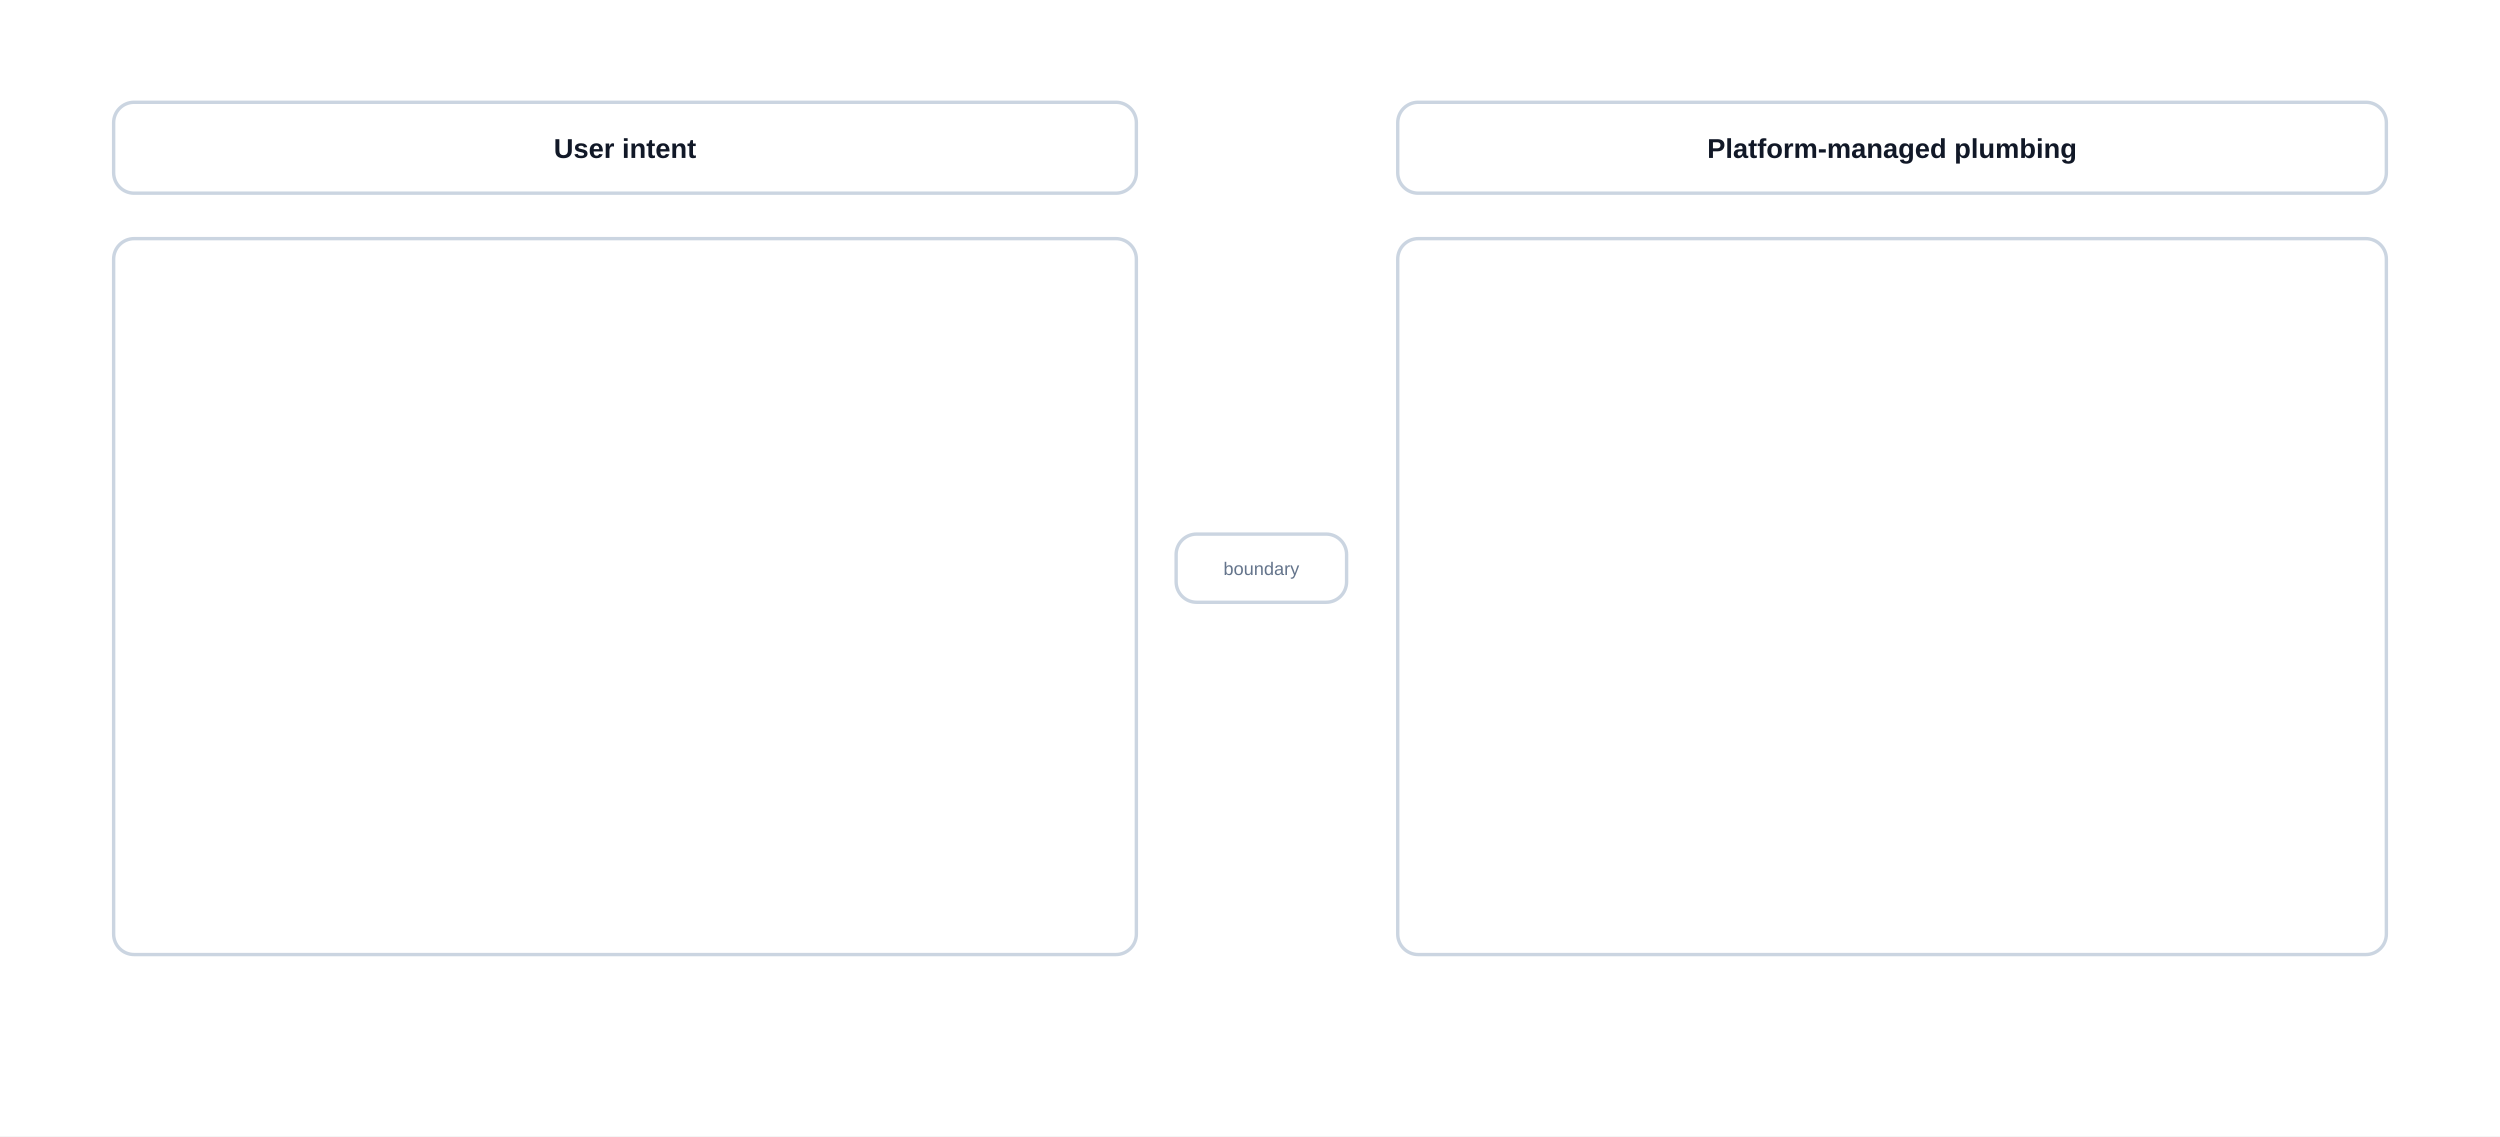
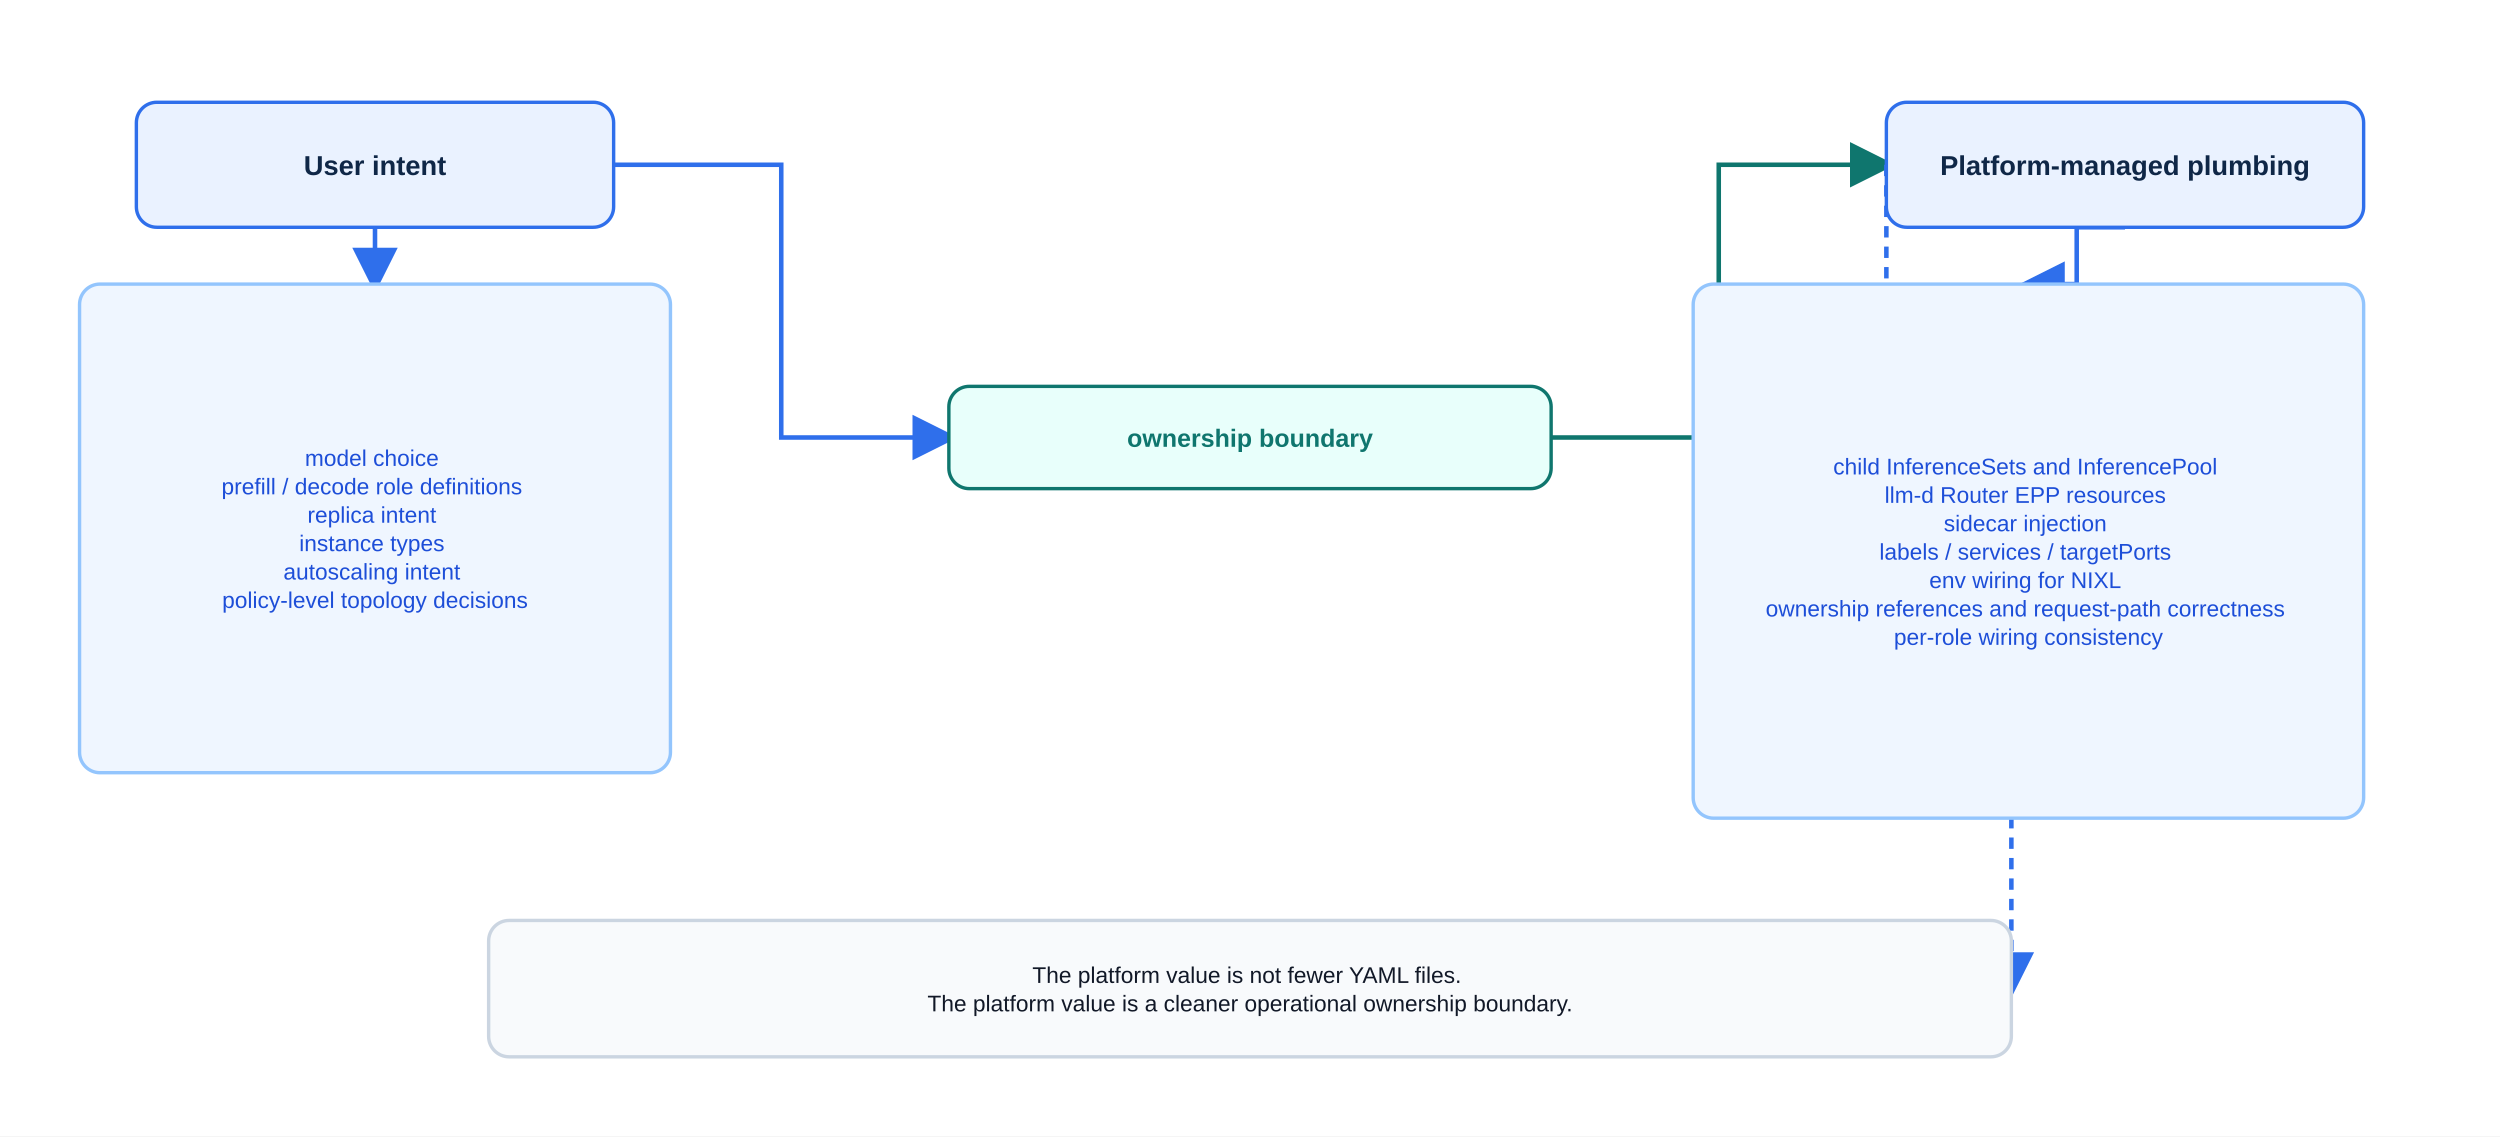
<svg xmlns="http://www.w3.org/2000/svg" width="2200" height="1000" viewBox="0 0 2200 1000">
  <defs>
- </defs>
+     <marker id="solid1" markerWidth="10" markerHeight="10" refX="8" refY="5" orient="auto" markerUnits="strokeWidth">
+       <path d="M 0 0 L 10 5 L 0 10 z" fill="#2F6FEB" />
+     </marker>
+     <marker id="solid2" markerWidth="10" markerHeight="10" refX="8" refY="5" orient="auto" markerUnits="strokeWidth">
+       <path d="M 0 0 L 10 5 L 0 10 z" fill="#0F766E" />
+     </marker>
+     <marker id="dash3" markerWidth="10" markerHeight="10" refX="8" refY="5" orient="auto" markerUnits="strokeWidth">
+       <path d="M 0 0 L 10 5 L 0 10 z" fill="#2F6FEB" />
+     </marker>
+   </defs>
  <rect x="0" y="0" width="2200" height="1000" fill="#FFFFFF" />
-   <rect x="100.0" y="90.0" width="900.0" height="80.0" rx="18" ry="18" fill="#FFFFFF" stroke="#CBD5E1" stroke-width="3" />
-   <text x="550.0" y="139.0" text-anchor="middle" font-family="Aptos, Arial, sans-serif" font-size="24" font-weight="700" fill="#111827">
-     <tspan x="550.0" dy="0.0">User intent</tspan>
+   <path d="M 330.0 200.0 L 330.0 250.0" fill="none" stroke="#2F6FEB" stroke-width="4" marker-end="url(#solid1)" />
+   <path d="M 540.0 145.0 L 687.5 145.0 L 687.5 385.0 L 835.0 385.0" fill="none" stroke="#2F6FEB" stroke-width="4" marker-end="url(#solid1)" />
+   <path d="M 1365.0 385.0 L 1512.5 385.0 L 1512.5 145.0 L 1660.0 145.0" fill="none" stroke="#0F766E" stroke-width="4" marker-end="url(#solid2)" />
+   <path d="M 1870.0 200.0 L 1827.5 200.0 L 1827.5 250.0 L 1785.0 250.0" fill="none" stroke="#2F6FEB" stroke-width="4" marker-end="url(#solid1)" />
+   <path d="M 1660.0 145.0 L 1660.0 507.5 L 1770.0 507.5 L 1770.0 870.0" fill="none" stroke="#2F6FEB" stroke-width="4" stroke-dasharray="10 8" marker-end="url(#dash3)" />
+   <rect x="120.0" y="90.0" width="420.0" height="110.0" rx="18" ry="18" fill="#EAF2FF" stroke="#2F6FEB" stroke-width="3" />
+   <text x="330.0" y="154.0" text-anchor="middle" font-family="Aptos, Arial, sans-serif" font-size="24" font-weight="700" fill="#0F2747">
+     <tspan x="330.0" dy="0.0">User intent</tspan>
  </text>
-   <rect x="1230.0" y="90.0" width="870.0" height="80.0" rx="18" ry="18" fill="#FFFFFF" stroke="#CBD5E1" stroke-width="3" />
-   <text x="1665.0" y="139.0" text-anchor="middle" font-family="Aptos, Arial, sans-serif" font-size="24" font-weight="700" fill="#111827">
-     <tspan x="1665.0" dy="0.0">Platform-managed plumbing</tspan>
+   <rect x="70.0" y="250.0" width="520.0" height="430.0" rx="18" ry="18" fill="#EFF6FF" stroke="#93C5FD" stroke-width="3" />
+   <text x="330.0" y="410.0" text-anchor="middle" font-family="Aptos, Arial, sans-serif" font-size="20" font-weight="400" fill="#1D4ED8">
+     <tspan x="330.0" dy="0.0">model choice</tspan>
+     <tspan x="330.0" dy="25.0">prefill / decode role definitions</tspan>
+     <tspan x="330.0" dy="25.0">replica intent</tspan>
+     <tspan x="330.0" dy="25.0">instance types</tspan>
+     <tspan x="330.0" dy="25.0">autoscaling intent</tspan>
+     <tspan x="330.0" dy="25.0">policy-level topology decisions</tspan>
  </text>
-   <rect x="100.0" y="210.0" width="900.0" height="630.0" rx="18" ry="18" fill="#FFFFFF" stroke="#CBD5E1" stroke-width="3" />
-   <rect x="1230.0" y="210.0" width="870.0" height="630.0" rx="18" ry="18" fill="#FFFFFF" stroke="#CBD5E1" stroke-width="3" />
-   <rect x="1035.0" y="470.0" width="150.0" height="60.0" rx="18" ry="18" fill="#FFFFFF" stroke="#CBD5E1" stroke-width="3" />
-   <text x="1110.0" y="506.0" text-anchor="middle" font-family="Aptos, Arial, sans-serif" font-size="16" font-weight="400" fill="#64748B">
-     <tspan x="1110.0" dy="0.0">boundary</tspan>
+   <rect x="835.0" y="340.0" width="530.0" height="90.0" rx="18" ry="18" fill="#E8FFFB" stroke="#0F766E" stroke-width="3" />
+   <text x="1100.0" y="393.2" text-anchor="middle" font-family="Aptos, Arial, sans-serif" font-size="22" font-weight="700" fill="#0F766E">
+     <tspan x="1100.0" dy="0.0">ownership boundary</tspan>
+   </text>
+   <rect x="1660.0" y="90.0" width="420.0" height="110.0" rx="18" ry="18" fill="#EAF2FF" stroke="#2F6FEB" stroke-width="3" />
+   <text x="1870.0" y="154.0" text-anchor="middle" font-family="Aptos, Arial, sans-serif" font-size="24" font-weight="700" fill="#0F2747">
+     <tspan x="1870.0" dy="0.0">Platform-managed plumbing</tspan>
+   </text>
+   <rect x="1490.0" y="250.0" width="590.0" height="470.0" rx="18" ry="18" fill="#EFF6FF" stroke="#93C5FD" stroke-width="3" />
+   <text x="1785.0" y="417.5" text-anchor="middle" font-family="Aptos, Arial, sans-serif" font-size="20" font-weight="400" fill="#1D4ED8">
+     <tspan x="1785.0" dy="0.0">child InferenceSets and InferencePool</tspan>
+     <tspan x="1785.0" dy="25.0">llm-d Router EPP resources</tspan>
+     <tspan x="1785.0" dy="25.0">sidecar injection</tspan>
+     <tspan x="1785.0" dy="25.0">labels / services / targetPorts</tspan>
+     <tspan x="1785.0" dy="25.0">env wiring for NIXL</tspan>
+     <tspan x="1785.0" dy="25.0">ownership references and request-path correctness</tspan>
+     <tspan x="1785.0" dy="25.0">per-role wiring consistency</tspan>
+   </text>
+   <rect x="430.0" y="810.0" width="1340.0" height="120.0" rx="18" ry="18" fill="#F8FAFC" stroke="#CBD5E1" stroke-width="3" />
+   <text x="1100.0" y="865.0" text-anchor="middle" font-family="Aptos, Arial, sans-serif" font-size="20" font-weight="400" fill="#111827">
+     <tspan x="1100.0" dy="0.0">The platform value is not fewer YAML files.</tspan>
+     <tspan x="1100.0" dy="25.0">The platform value is a cleaner operational ownership boundary.</tspan>
  </text>
</svg>
